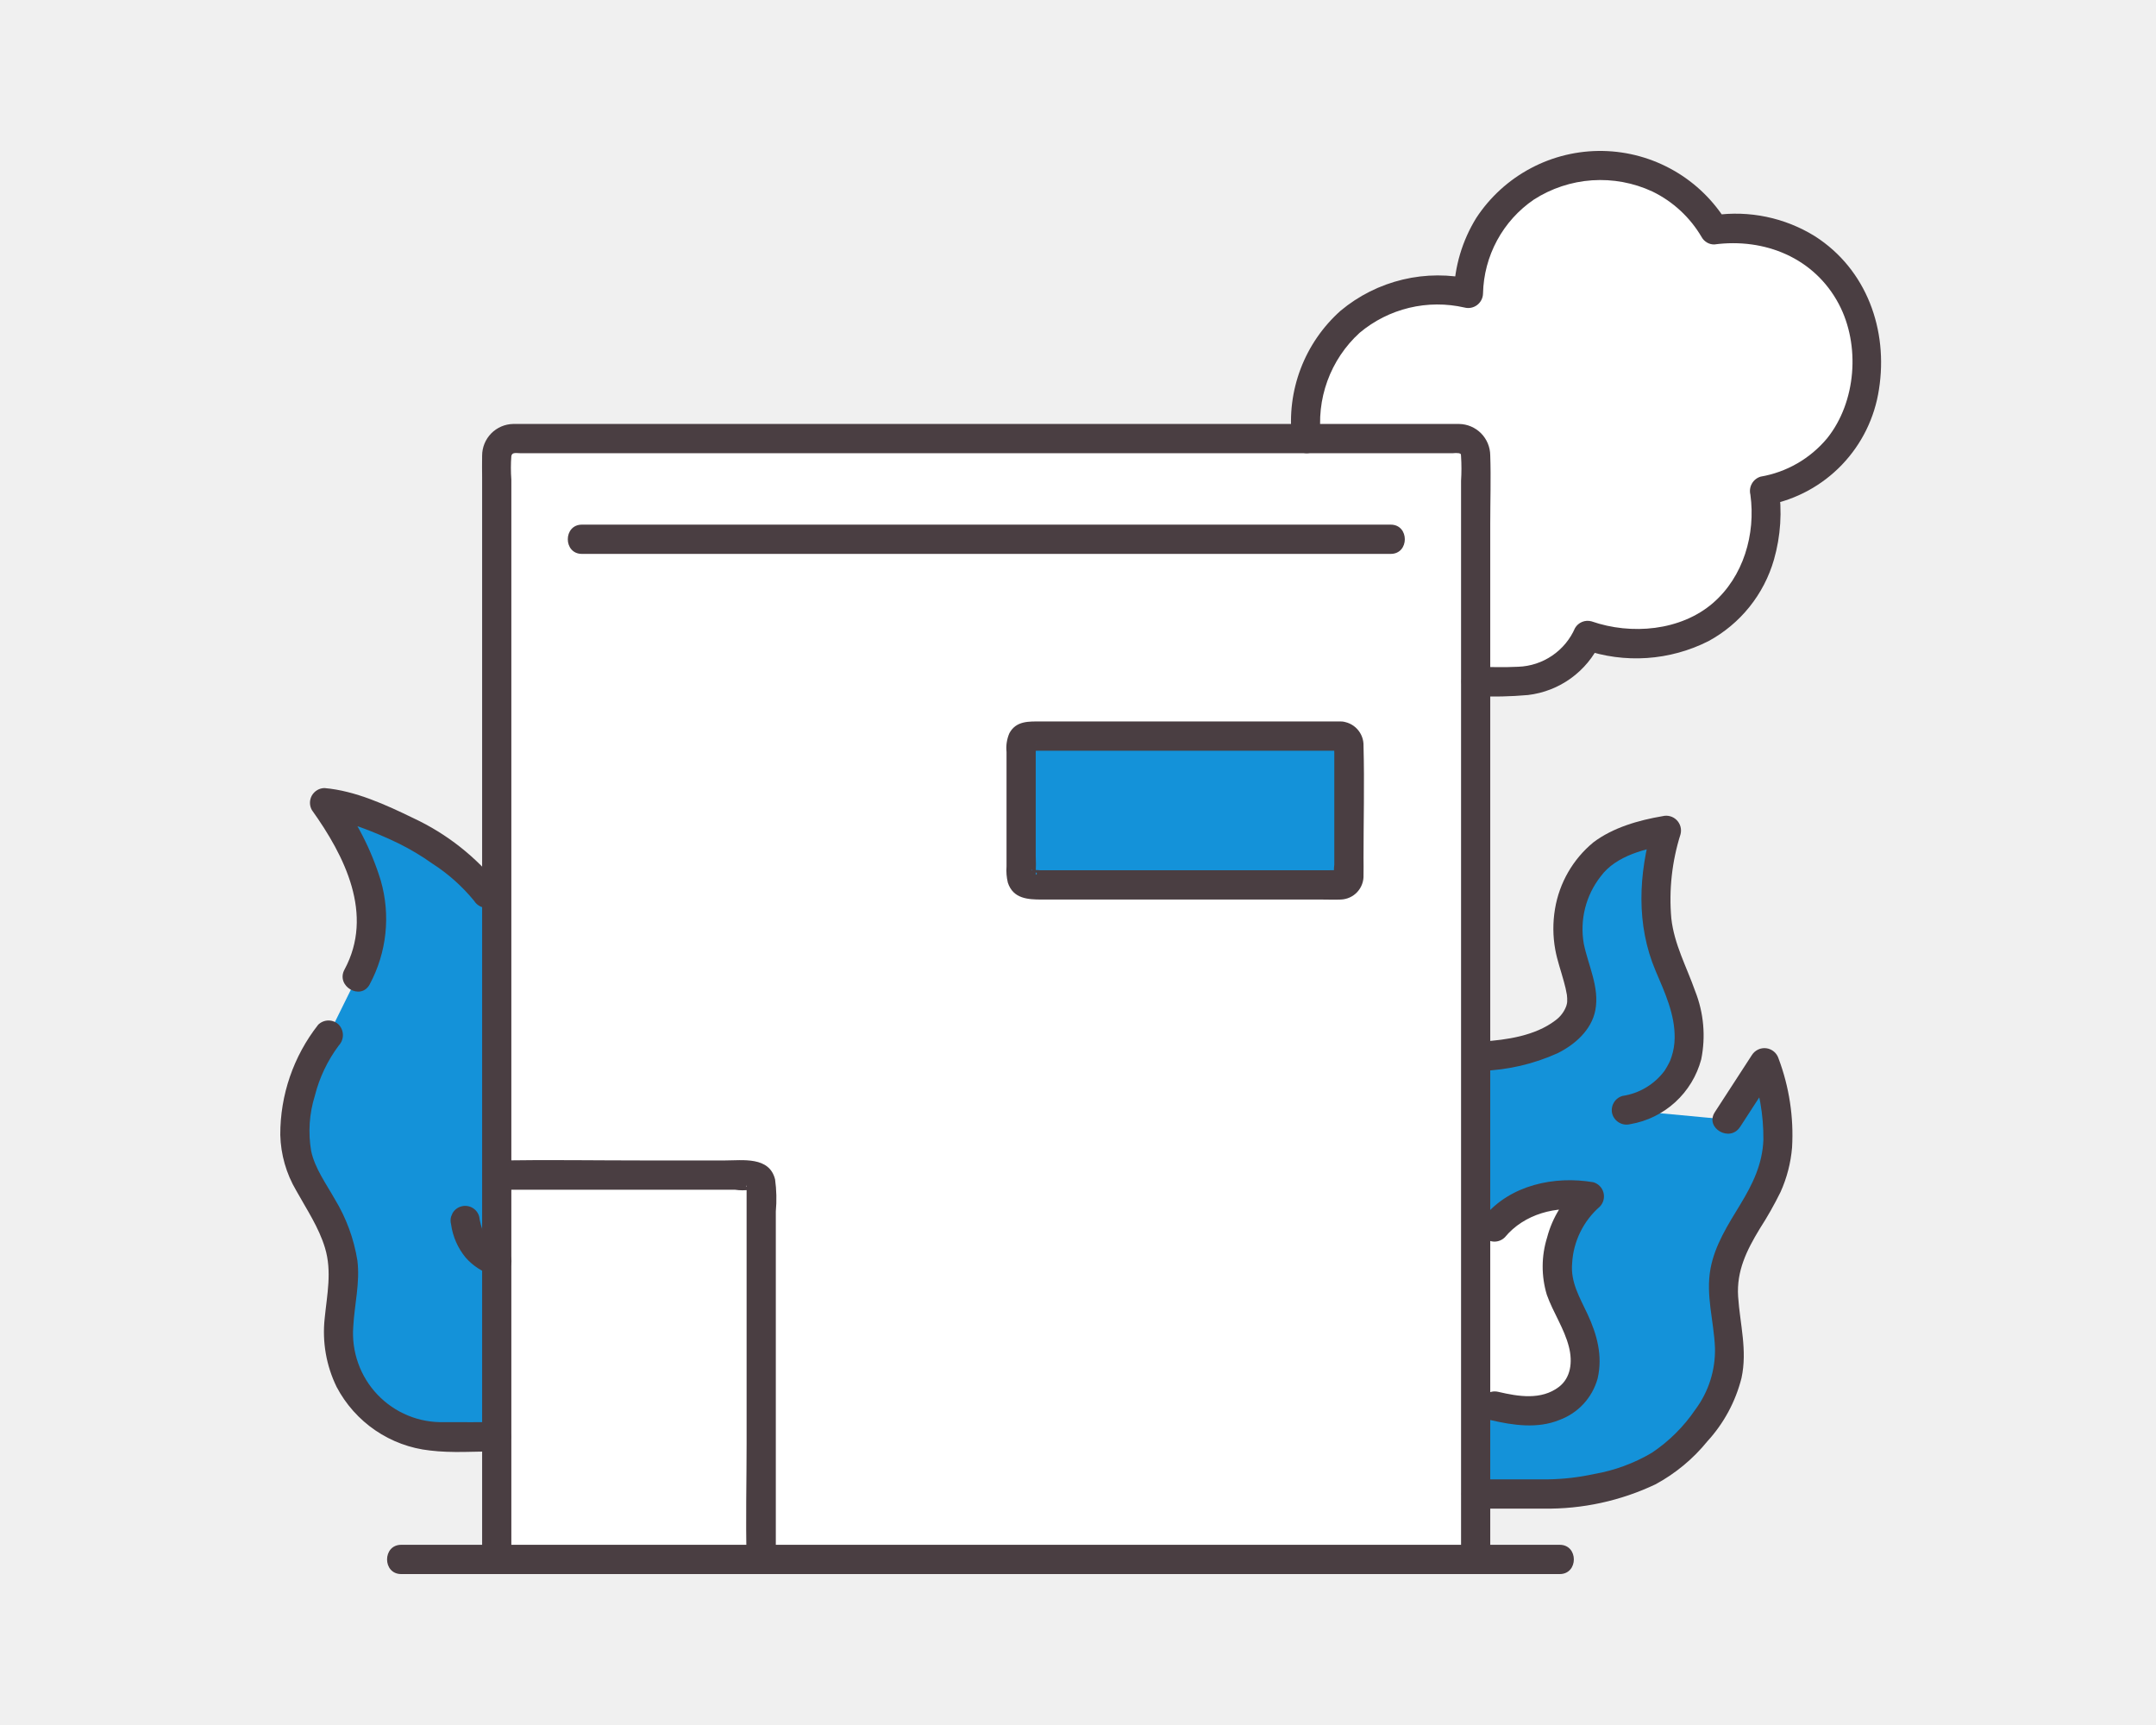
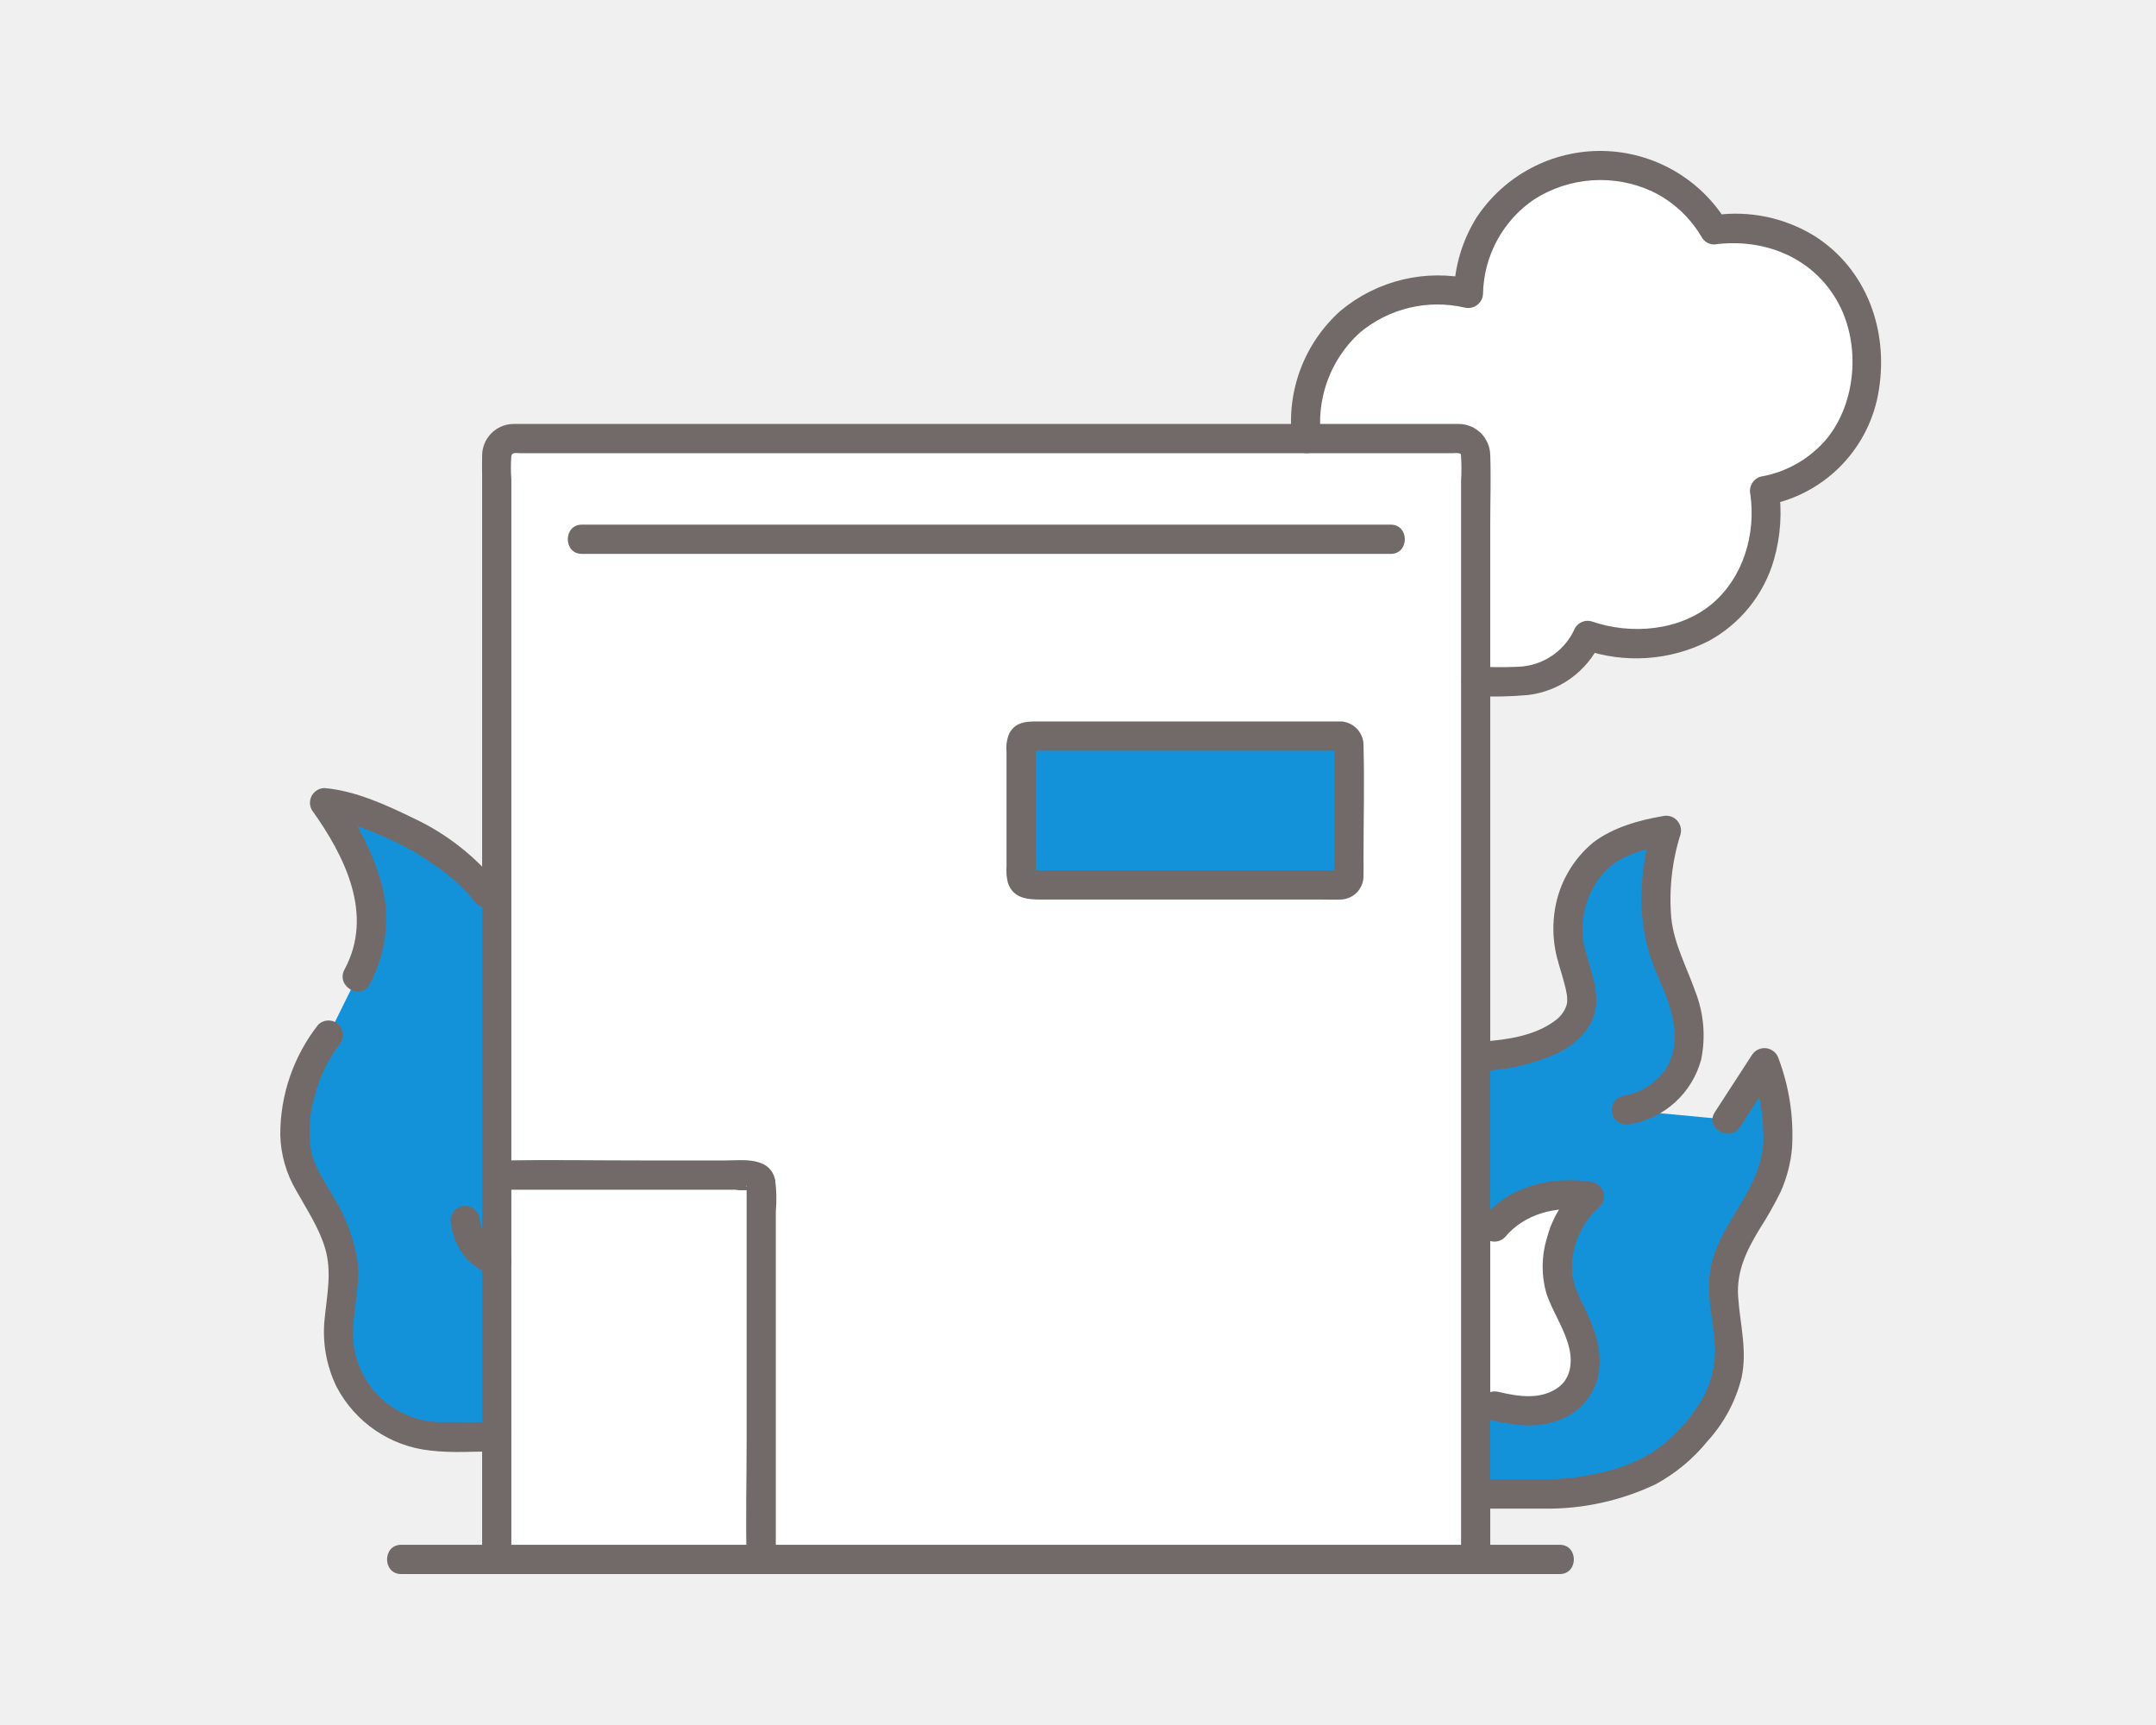
<svg xmlns="http://www.w3.org/2000/svg" width="100" height="80" viewBox="0 0 100 80" fill="none">
-   <mask id="mask0_1592_28930" style="mask-type:alpha" maskUnits="userSpaceOnUse" x="0" y="0" width="100" height="80">
+   <mask id="mask0_1621_25697" style="mask-type:alpha" maskUnits="userSpaceOnUse" x="0" y="0" width="100" height="80">
    <rect width="100" height="80" fill="#D9D9D9" />
  </mask>
-   <g mask="url(#mask0_1592_28930)">
+   <g mask="url(#mask0_1621_25697)">
    <path d="M60.897 17.495C60.671 18.154 60.557 18.847 60.558 19.544C60.516 21.149 61.092 22.708 62.165 23.899H60.231C59.726 23.889 59.225 23.981 58.757 24.169C58.288 24.357 57.862 24.638 57.504 24.994C57.147 25.351 56.864 25.776 56.673 26.244C56.483 26.712 56.388 27.214 56.395 27.719C56.395 30.023 57.996 31.61 60.231 31.61H70.154C71.82 31.61 73.065 30.784 73.639 29.474C74.353 29.726 75.106 29.853 75.863 29.85C79.526 29.85 81.919 27.322 81.919 23.707C81.917 23.39 81.891 23.075 81.841 22.762C84.758 22.207 86.59 19.86 86.59 16.682C86.602 15.875 86.452 15.074 86.148 14.327C85.844 13.579 85.393 12.901 84.822 12.332C84.25 11.764 83.571 11.316 82.823 11.016C82.075 10.716 81.275 10.57 80.47 10.587C80.15 10.589 79.831 10.614 79.515 10.663C78.833 9.527 77.802 8.642 76.577 8.14C75.352 7.638 73.998 7.546 72.716 7.878C71.435 8.209 70.294 8.946 69.465 9.979C68.635 11.013 68.161 12.287 68.112 13.612C67.642 13.506 67.161 13.453 66.679 13.452C65.412 13.424 64.169 13.801 63.13 14.528C62.091 15.255 61.31 16.295 60.899 17.496" fill="white" />
    <path d="M23.043 22.623V72.318C42.23 72.318 60.658 72.318 68.447 72.318V21.101C68.447 20.899 68.367 20.706 68.225 20.563C68.083 20.421 67.89 20.341 67.689 20.341H23.801C23.6 20.341 23.407 20.421 23.265 20.563C23.123 20.706 23.043 20.899 23.043 21.101V22.623Z" fill="white" />
    <path d="M73.489 55.443C71.598 55.183 70.054 55.991 69.321 56.904L68.449 58.526V64.968C70.155 65.474 71.498 65.663 72.49 65.014C73.168 64.571 73.476 64.133 73.526 63.194C73.613 61.536 72.15 60.252 72.228 58.85C72.301 57.519 72.657 56.388 73.727 55.481C73.647 55.467 73.568 55.454 73.489 55.443Z" fill="white" />
    <path d="M23.043 55.387V72.318H35.31C35.309 67.555 35.309 59.788 35.309 54.873C35.309 54.824 35.299 54.775 35.28 54.729C35.261 54.683 35.233 54.641 35.198 54.606C35.163 54.571 35.121 54.544 35.075 54.525C35.029 54.506 34.98 54.496 34.931 54.497H23.043V55.387Z" fill="white" />
    <path d="M15.235 48.004C13.942 49.618 13.17 52.624 14.068 54.388C14.774 55.774 15.677 56.914 15.901 58.454C16.078 59.685 15.626 60.929 15.711 62.17C15.736 62.517 15.797 62.861 15.894 63.195C16.199 64.198 16.822 65.076 17.667 65.695C18.512 66.315 19.535 66.643 20.582 66.631C20.582 66.631 21.748 66.631 23.044 66.629V43.054C23.39 41.675 21.433 40.108 19.677 38.984C18.904 38.489 16.277 37.319 15.055 37.227C16.512 39.257 18.227 42.316 16.565 45.309L15.235 48.004Z" fill="#1492D9" />
    <path d="M81.947 55.054C82.811 53.272 82.486 51.145 81.84 49.273L80.12 51.92L75.432 51.481C77.513 51.102 78.165 49.543 78.3 48.713C78.515 47.391 78.014 46.143 77.431 44.816C76.541 42.792 76.663 40.641 77.293 38.505C76.063 38.705 74.544 39.225 73.942 39.939C72.978 41.081 72.54 42.366 72.782 43.827C72.898 44.528 73.403 45.75 73.366 46.457C73.283 48.017 71.099 48.894 68.448 49V58.526L69.319 56.904C70.053 55.991 71.596 55.183 73.487 55.443C73.566 55.454 73.645 55.467 73.725 55.481C72.655 56.388 72.299 57.519 72.225 58.85C72.148 60.253 73.611 61.537 73.524 63.194C73.475 64.133 73.166 64.572 72.489 65.014C71.496 65.663 70.153 65.474 68.447 64.969V69.282L72.342 69.284C74.676 69.021 76.492 68.544 77.798 67.31C79.06 66.12 80.138 64.745 80.223 62.948C80.282 61.706 79.804 60.471 79.956 59.237C80.146 57.693 81.27 56.454 81.947 55.054Z" fill="#1492D9" />
-     <path d="M62.185 34.138H47.737C47.687 34.138 47.638 34.147 47.592 34.166C47.546 34.185 47.505 34.213 47.47 34.249C47.435 34.284 47.407 34.325 47.388 34.371C47.369 34.417 47.359 34.467 47.359 34.516V40.679C47.359 40.774 47.398 40.866 47.465 40.934C47.533 41.002 47.624 41.04 47.72 41.04H62.185C62.285 41.04 62.381 41 62.452 40.929C62.523 40.858 62.563 40.762 62.563 40.662V34.516C62.563 34.467 62.553 34.417 62.534 34.371C62.515 34.326 62.487 34.284 62.452 34.249C62.417 34.214 62.376 34.186 62.33 34.166C62.284 34.148 62.235 34.138 62.185 34.138Z" fill="#1492D9" />
-     <path d="M61.278 20.339C61.157 19.438 61.257 18.52 61.568 17.666C61.879 16.811 62.392 16.045 63.064 15.433C63.73 14.875 64.515 14.479 65.359 14.276C66.203 14.073 67.083 14.069 67.929 14.263C68.029 14.289 68.134 14.292 68.236 14.271C68.337 14.25 68.433 14.207 68.515 14.144C68.598 14.081 68.665 14 68.712 13.907C68.759 13.815 68.784 13.713 68.786 13.609C68.805 12.747 69.029 11.903 69.439 11.146C69.849 10.389 70.433 9.741 71.144 9.256C71.954 8.735 72.883 8.428 73.843 8.362C74.803 8.297 75.765 8.475 76.638 8.88C77.595 9.343 78.393 10.082 78.929 11.001C78.988 11.105 79.073 11.19 79.176 11.249C79.279 11.309 79.396 11.339 79.514 11.337C81.852 11.026 84.157 11.959 85.289 14.102C86.293 16.004 86.101 18.637 84.747 20.326C83.962 21.268 82.868 21.899 81.66 22.105C81.489 22.157 81.345 22.272 81.257 22.428C81.169 22.583 81.144 22.767 81.187 22.94C81.441 24.782 80.858 26.748 79.454 27.964C77.958 29.259 75.662 29.458 73.818 28.816C73.674 28.776 73.521 28.785 73.383 28.841C73.244 28.898 73.128 28.998 73.053 29.127C72.828 29.645 72.461 30.088 71.995 30.405C71.529 30.723 70.983 30.902 70.42 30.922C69.764 30.957 69.101 30.929 68.444 30.929C67.572 30.929 67.571 32.286 68.444 32.286C69.253 32.322 70.064 32.304 70.871 32.233C71.589 32.148 72.274 31.882 72.861 31.458C73.447 31.035 73.916 30.468 74.222 29.812L73.458 30.123C74.399 30.45 75.396 30.583 76.389 30.516C77.383 30.449 78.353 30.183 79.242 29.734C79.974 29.337 80.619 28.799 81.141 28.15C81.662 27.502 82.05 26.755 82.28 25.955C82.594 24.858 82.667 23.707 82.495 22.58L82.022 23.415C83.324 23.162 84.516 22.512 85.434 21.553C86.353 20.594 86.952 19.374 87.15 18.06C87.586 15.304 86.58 12.492 84.181 10.956C82.788 10.093 81.137 9.748 79.516 9.98L80.101 10.317C79.499 9.322 78.655 8.496 77.648 7.917C76.641 7.337 75.505 7.022 74.344 7.001C73.183 6.98 72.035 7.254 71.009 7.798C69.982 8.341 69.109 9.136 68.472 10.108C67.821 11.162 67.463 12.37 67.433 13.609L68.29 12.954C67.228 12.709 66.124 12.712 65.064 12.965C64.003 13.218 63.016 13.713 62.178 14.412C61.355 15.146 60.72 16.068 60.328 17.099C59.936 18.131 59.797 19.243 59.925 20.339C59.93 20.518 60.003 20.688 60.129 20.814C60.255 20.94 60.424 21.013 60.602 21.018C60.782 21.017 60.953 20.945 61.08 20.818C61.207 20.691 61.279 20.519 61.28 20.339H61.278Z" fill="#4A3E42" />
-     <path d="M68.748 49.663C69.951 49.62 71.134 49.344 72.233 48.85C73.04 48.454 73.82 47.772 73.996 46.847C74.197 45.789 73.664 44.775 73.458 43.76C73.364 43.215 73.385 42.656 73.52 42.12C73.655 41.584 73.901 41.082 74.242 40.647C74.958 39.67 76.343 39.35 77.474 39.16L76.641 38.324C76 40.538 75.877 42.883 76.796 45.037C77.216 46.023 77.692 47.047 77.674 48.141C77.671 48.436 77.623 48.728 77.531 49.008C77.512 49.065 77.492 49.121 77.471 49.176C77.442 49.248 77.475 49.168 77.48 49.157C77.463 49.196 77.445 49.236 77.426 49.274C77.36 49.407 77.287 49.535 77.206 49.659C76.734 50.291 76.033 50.711 75.254 50.826C75.081 50.876 74.935 50.991 74.847 51.147C74.758 51.303 74.734 51.488 74.781 51.661C74.832 51.833 74.947 51.978 75.102 52.066C75.257 52.155 75.441 52.179 75.614 52.135C76.392 52.003 77.116 51.649 77.699 51.117C78.283 50.584 78.702 49.895 78.906 49.131C79.121 48.071 79.024 46.97 78.625 45.964C78.228 44.834 77.653 43.798 77.519 42.589C77.403 41.272 77.549 39.946 77.948 38.686C77.977 38.57 77.975 38.45 77.944 38.335C77.912 38.22 77.851 38.116 77.767 38.031C77.683 37.947 77.579 37.886 77.465 37.855C77.35 37.823 77.229 37.822 77.114 37.851C76.006 38.038 74.811 38.38 73.902 39.067C72.957 39.847 72.325 40.944 72.124 42.154C72.019 42.78 72.023 43.42 72.137 44.044C72.228 44.545 72.403 45.028 72.535 45.519C72.594 45.722 72.641 45.929 72.676 46.137C72.69 46.243 72.694 46.35 72.689 46.457C72.689 46.474 72.672 46.589 72.689 46.485C72.68 46.541 72.663 46.598 72.649 46.653C72.549 46.925 72.37 47.16 72.135 47.328C71.2 48.039 69.884 48.227 68.748 48.304C68.569 48.308 68.399 48.381 68.273 48.507C68.147 48.634 68.074 48.804 68.07 48.983C68.072 49.162 68.144 49.334 68.27 49.461C68.397 49.588 68.569 49.66 68.748 49.662L68.748 49.663Z" fill="#4A3E42" />
-     <path d="M17.147 45.651C17.94 44.176 18.124 42.448 17.661 40.838C17.224 39.411 16.539 38.072 15.637 36.885L15.052 37.906C15.064 37.906 15.258 37.932 15.125 37.912C15.195 37.923 15.267 37.937 15.335 37.951C15.476 37.98 15.617 38.016 15.756 38.054C16.072 38.141 16.382 38.244 16.69 38.355C17.303 38.577 17.905 38.831 18.492 39.117C19.036 39.386 19.557 39.698 20.052 40.05C20.785 40.521 21.439 41.104 21.991 41.778C22.085 41.929 22.234 42.038 22.406 42.084C22.578 42.129 22.761 42.106 22.918 42.021C23.072 41.929 23.184 41.78 23.229 41.607C23.275 41.433 23.25 41.248 23.161 41.092C22.094 39.748 20.73 38.67 19.176 37.944C17.902 37.325 16.479 36.672 15.052 36.548C14.933 36.549 14.817 36.581 14.714 36.642C14.612 36.702 14.527 36.788 14.467 36.891C14.408 36.994 14.377 37.111 14.377 37.231C14.377 37.35 14.408 37.467 14.467 37.57C15.991 39.702 17.358 42.411 15.978 44.966C15.563 45.735 16.732 46.421 17.148 45.651L17.147 45.651Z" fill="#4A3E42" />
-     <path d="M20.922 56.784C21.001 57.352 21.237 57.887 21.602 58.328C21.942 58.711 22.378 58.993 22.866 59.144C23.039 59.192 23.224 59.169 23.38 59.08C23.537 58.991 23.651 58.844 23.699 58.67C23.747 58.496 23.724 58.311 23.635 58.154C23.546 57.998 23.399 57.883 23.226 57.835C23.168 57.815 23.111 57.793 23.054 57.77L23.216 57.838C23.043 57.766 22.881 57.672 22.731 57.559L22.868 57.665C22.738 57.563 22.62 57.446 22.518 57.315L22.623 57.452C22.516 57.31 22.426 57.155 22.356 56.991L22.424 57.154C22.328 56.919 22.262 56.674 22.228 56.423C22.181 56.252 22.07 56.107 21.918 56.017C21.841 55.972 21.756 55.943 21.668 55.931C21.58 55.919 21.49 55.924 21.404 55.947C21.318 55.969 21.237 56.008 21.166 56.062C21.095 56.116 21.036 56.184 20.991 56.261L20.923 56.423C20.89 56.541 20.89 56.665 20.923 56.784H20.922Z" fill="#4A3E42" />
-     <path d="M62.189 33.459H48.286C47.731 33.459 47.133 33.418 46.816 34.006C46.699 34.279 46.654 34.576 46.685 34.871V40.18C46.666 40.433 46.686 40.687 46.746 40.934C46.992 41.685 47.682 41.718 48.322 41.718H61.313C61.603 41.718 61.898 41.731 62.188 41.718C62.332 41.713 62.474 41.68 62.605 41.62C62.737 41.56 62.855 41.475 62.953 41.369C63.051 41.263 63.127 41.138 63.177 41.002C63.227 40.867 63.249 40.722 63.243 40.578C63.251 40.316 63.243 40.053 63.243 39.791C63.243 38.062 63.29 36.327 63.243 34.598C63.253 34.307 63.148 34.024 62.95 33.811C62.753 33.597 62.479 33.471 62.189 33.459C62.009 33.46 61.837 33.531 61.711 33.658C61.584 33.786 61.512 33.958 61.511 34.137C61.515 34.316 61.588 34.486 61.714 34.613C61.84 34.739 62.01 34.812 62.188 34.816C61.718 34.762 61.918 34.335 61.888 34.618C61.883 34.725 61.883 34.832 61.888 34.939V40.097C61.864 40.281 61.864 40.468 61.888 40.652C61.934 40.789 62.322 40.405 62.171 40.361C62.131 40.357 62.091 40.357 62.051 40.361C61.885 40.349 61.713 40.361 61.547 40.361H48.242C48.12 40.345 47.996 40.345 47.875 40.361C47.79 40.388 47.873 40.292 47.903 40.392C47.904 40.397 48.213 40.492 48.039 40.571C48.039 40.571 48.039 40.556 48.039 40.555C48.05 40.543 48.037 40.484 48.039 40.469C48.052 40.21 48.052 39.95 48.039 39.691V34.663C48.046 34.615 48.046 34.567 48.039 34.52C48.107 34.716 47.59 34.77 47.768 34.816C47.886 34.829 48.005 34.829 48.123 34.816H62.188C63.06 34.816 63.062 33.459 62.189 33.459Z" fill="#4A3E42" />
-     <path d="M23.717 72.317V22.24C23.69 21.878 23.69 21.514 23.717 21.152C23.749 20.957 23.962 21.019 24.149 21.019H67.376C67.476 21.006 67.577 21.006 67.676 21.019C67.787 21.054 67.755 21.08 67.767 21.168C67.791 21.544 67.791 21.922 67.767 22.297V72.317C67.767 73.19 69.121 73.191 69.121 72.317V24.301C69.121 23.242 69.158 22.177 69.121 21.119C69.118 20.736 68.965 20.369 68.696 20.096C68.426 19.824 68.061 19.668 67.678 19.662C67.578 19.658 67.477 19.662 67.376 19.662H24.07C23.98 19.662 23.891 19.658 23.802 19.662C23.418 19.669 23.052 19.827 22.783 20.101C22.514 20.376 22.363 20.745 22.362 21.13C22.352 21.465 22.362 21.803 22.362 22.139V72.317C22.362 73.19 23.717 73.191 23.717 72.317H23.717Z" fill="#4A3E42" />
-     <path d="M26.99 25.688H64.505C65.376 25.688 65.378 24.331 64.505 24.331H26.99C26.119 24.331 26.117 25.688 26.99 25.688Z" fill="#4A3E42" />
-     <path d="M23.041 55.175H34.083C34.319 55.212 34.559 55.212 34.794 55.175C34.898 55.13 34.523 55.056 34.629 54.983C34.623 55.029 34.623 55.076 34.629 55.121V66.955C34.629 68.713 34.582 70.479 34.629 72.236C34.629 72.264 34.629 72.293 34.629 72.321C34.629 73.195 35.984 73.196 35.984 72.321V56.182C36.029 55.687 36.018 55.189 35.95 54.697C35.686 53.621 34.444 53.818 33.613 53.818H29.883C27.647 53.818 25.407 53.782 23.17 53.818C23.127 53.818 23.084 53.818 23.041 53.818C22.169 53.818 22.168 55.175 23.041 55.175Z" fill="#4A3E42" />
-     <path d="M72.344 71.643H18.608C17.736 71.643 17.734 73 18.608 73H72.344C73.216 73 73.218 71.643 72.344 71.643Z" fill="#4A3E42" />
-     <path d="M80.709 52.264C81.28 51.38 81.853 50.498 82.427 49.617L81.189 49.455C81.596 50.543 81.8 51.697 81.79 52.859C81.747 53.99 81.294 54.914 80.717 55.862C80.153 56.79 79.537 57.747 79.337 58.834C79.109 60.08 79.493 61.263 79.544 62.501C79.571 63.535 79.249 64.547 78.631 65.375C78.094 66.165 77.411 66.844 76.618 67.374C75.79 67.864 74.881 68.198 73.934 68.361C73.228 68.515 72.509 68.598 71.786 68.608H68.449C67.578 68.608 67.576 69.965 68.449 69.965H71.593C73.39 69.993 75.17 69.606 76.794 68.834C77.717 68.333 78.533 67.656 79.195 66.839C79.957 66.008 80.499 65 80.775 63.907C81.053 62.618 80.704 61.414 80.618 60.132C80.539 58.941 81.017 57.982 81.618 56.99C81.972 56.441 82.295 55.872 82.584 55.285C82.879 54.632 83.06 53.932 83.12 53.217C83.202 51.814 82.989 50.409 82.494 49.093C82.455 48.968 82.381 48.856 82.281 48.771C82.18 48.686 82.057 48.632 81.927 48.615C81.796 48.598 81.664 48.618 81.545 48.675C81.426 48.731 81.326 48.82 81.256 48.931C80.68 49.812 80.108 50.694 79.538 51.578C79.062 52.313 80.235 52.995 80.708 52.263L80.709 52.264Z" fill="#4A3E42" />
-     <path d="M69.796 57.385C70.691 56.299 72.187 55.905 73.542 56.137L73.243 55.002C72.519 55.63 72.001 56.463 71.758 57.391C71.488 58.255 71.484 59.181 71.745 60.047C72.038 60.871 72.553 61.609 72.769 62.461C72.95 63.168 72.857 63.9 72.305 64.321C71.488 64.943 70.428 64.768 69.497 64.55C68.65 64.353 68.287 65.661 69.137 65.859C70.173 66.101 71.312 66.269 72.326 65.854C72.754 65.698 73.139 65.442 73.448 65.107C73.757 64.772 73.981 64.367 74.102 63.928C74.343 62.881 74.076 61.897 73.634 60.947C73.267 60.16 72.841 59.469 72.919 58.584C72.947 58.084 73.075 57.594 73.295 57.144C73.516 56.693 73.823 56.291 74.201 55.962C74.283 55.878 74.343 55.773 74.373 55.659C74.403 55.544 74.403 55.424 74.373 55.31C74.343 55.195 74.284 55.091 74.201 55.006C74.118 54.922 74.015 54.86 73.902 54.828C72.099 54.52 70.049 54.955 68.837 56.425C68.715 56.555 68.647 56.727 68.647 56.905C68.647 57.084 68.715 57.255 68.837 57.385C68.965 57.511 69.137 57.582 69.316 57.582C69.495 57.582 69.668 57.511 69.795 57.385H69.796Z" fill="#4A3E42" />
-     <path d="M14.757 47.525C13.614 48.981 12.994 50.781 13 52.634C13.023 53.543 13.277 54.431 13.739 55.214C14.219 56.08 14.788 56.92 15.075 57.876C15.404 58.969 15.168 60.036 15.059 61.143C14.94 62.233 15.132 63.335 15.613 64.321C16.038 65.129 16.655 65.821 17.408 66.335C18.162 66.849 19.03 67.17 19.937 67.269C20.956 67.395 22.019 67.311 23.043 67.311C23.915 67.311 23.916 65.954 23.043 65.954C22.231 65.954 21.419 65.96 20.606 65.954C20.03 65.971 19.457 65.867 18.924 65.648C18.391 65.429 17.91 65.1 17.512 64.683C17.114 64.266 16.808 63.769 16.614 63.225C16.42 62.682 16.342 62.104 16.385 61.528C16.439 60.498 16.706 59.489 16.576 58.454C16.414 57.447 16.058 56.481 15.528 55.611C15.125 54.893 14.608 54.192 14.433 53.384C14.286 52.528 14.344 51.648 14.603 50.819C14.816 49.974 15.194 49.181 15.715 48.484C15.837 48.354 15.905 48.182 15.905 48.004C15.905 47.825 15.837 47.654 15.715 47.524C15.588 47.398 15.416 47.327 15.236 47.327C15.057 47.327 14.885 47.398 14.757 47.524V47.525Z" fill="#4A3E42" />
+     <path d="M62.185 34.138H47.737C47.687 34.137 47.638 34.147 47.592 34.166C47.546 34.185 47.505 34.213 47.47 34.248C47.435 34.283 47.407 34.325 47.388 34.371C47.369 34.417 47.359 34.466 47.359 34.516V40.678C47.359 40.774 47.398 40.866 47.465 40.934C47.533 41.001 47.624 41.039 47.72 41.039H62.185C62.285 41.039 62.381 41 62.452 40.929C62.523 40.858 62.563 40.762 62.563 40.662V34.516C62.563 34.466 62.553 34.417 62.534 34.371C62.515 34.325 62.487 34.284 62.452 34.248C62.417 34.213 62.376 34.185 62.33 34.166C62.284 34.147 62.235 34.138 62.185 34.138Z" fill="#1492D9" />
+     <path d="M61.278 20.339C61.157 19.438 61.257 18.52 61.568 17.666C61.879 16.811 62.392 16.045 63.064 15.433C63.73 14.875 64.515 14.479 65.359 14.276C66.203 14.073 67.083 14.069 67.929 14.263C68.029 14.289 68.134 14.292 68.236 14.271C68.337 14.25 68.433 14.207 68.515 14.144C68.598 14.081 68.665 14 68.712 13.907C68.759 13.815 68.784 13.713 68.786 13.609C68.805 12.747 69.029 11.903 69.439 11.146C69.849 10.389 70.433 9.741 71.144 9.256C71.954 8.735 72.883 8.428 73.843 8.362C74.803 8.297 75.765 8.475 76.638 8.88C77.595 9.343 78.393 10.082 78.929 11.001C78.988 11.105 79.073 11.19 79.176 11.249C79.279 11.309 79.396 11.339 79.514 11.337C81.852 11.026 84.157 11.959 85.289 14.102C86.293 16.004 86.101 18.637 84.747 20.326C83.962 21.268 82.868 21.899 81.66 22.105C81.489 22.157 81.345 22.272 81.257 22.428C81.169 22.583 81.144 22.767 81.187 22.94C81.441 24.782 80.858 26.748 79.454 27.964C77.958 29.259 75.662 29.458 73.818 28.816C73.674 28.776 73.521 28.785 73.383 28.841C73.244 28.898 73.128 28.998 73.053 29.127C72.828 29.645 72.461 30.088 71.995 30.405C71.529 30.723 70.983 30.902 70.42 30.922C69.764 30.957 69.101 30.929 68.444 30.929C67.572 30.929 67.571 32.286 68.444 32.286C69.253 32.322 70.064 32.304 70.871 32.233C71.589 32.148 72.274 31.882 72.861 31.458C73.447 31.035 73.916 30.468 74.222 29.812L73.458 30.123C74.399 30.45 75.396 30.583 76.389 30.516C77.383 30.449 78.353 30.183 79.242 29.734C79.974 29.337 80.619 28.799 81.141 28.15C81.662 27.502 82.05 26.755 82.28 25.955C82.594 24.858 82.667 23.707 82.495 22.58L82.022 23.415C83.324 23.162 84.516 22.512 85.434 21.553C86.353 20.594 86.952 19.374 87.15 18.06C87.586 15.304 86.58 12.492 84.181 10.956C82.788 10.093 81.137 9.748 79.516 9.98L80.101 10.317C79.499 9.322 78.655 8.496 77.648 7.917C76.641 7.337 75.505 7.022 74.344 7.001C73.183 6.98 72.035 7.254 71.009 7.798C69.982 8.341 69.109 9.136 68.472 10.108C67.821 11.162 67.463 12.37 67.433 13.609L68.29 12.954C67.228 12.709 66.124 12.712 65.064 12.965C64.003 13.218 63.016 13.713 62.178 14.412C61.355 15.146 60.72 16.068 60.328 17.099C59.936 18.131 59.797 19.243 59.925 20.339C59.93 20.518 60.003 20.688 60.129 20.814C60.255 20.94 60.424 21.013 60.602 21.018C60.782 21.017 60.953 20.945 61.08 20.818C61.207 20.691 61.279 20.519 61.28 20.339H61.278Z" fill="#726A69" />
+     <path d="M68.748 49.663C69.951 49.62 71.134 49.344 72.233 48.85C73.04 48.454 73.82 47.772 73.996 46.847C74.197 45.789 73.664 44.775 73.458 43.76C73.364 43.215 73.385 42.656 73.52 42.12C73.655 41.584 73.901 41.082 74.242 40.647C74.958 39.67 76.343 39.35 77.474 39.16L76.641 38.324C76 40.538 75.877 42.883 76.796 45.037C77.216 46.023 77.692 47.047 77.674 48.141C77.671 48.436 77.623 48.728 77.531 49.008C77.512 49.065 77.492 49.121 77.471 49.176C77.442 49.248 77.475 49.168 77.48 49.157C77.463 49.196 77.445 49.236 77.426 49.274C77.36 49.407 77.287 49.535 77.206 49.659C76.734 50.291 76.033 50.711 75.254 50.826C75.081 50.876 74.935 50.991 74.847 51.147C74.758 51.303 74.734 51.488 74.781 51.661C74.832 51.833 74.947 51.978 75.102 52.066C75.257 52.155 75.441 52.179 75.614 52.135C76.392 52.003 77.116 51.649 77.699 51.117C78.283 50.584 78.702 49.895 78.906 49.131C79.121 48.071 79.024 46.97 78.625 45.964C78.228 44.834 77.653 43.798 77.519 42.589C77.403 41.272 77.549 39.946 77.948 38.686C77.977 38.57 77.975 38.45 77.944 38.335C77.912 38.22 77.851 38.116 77.767 38.031C77.683 37.947 77.579 37.886 77.465 37.855C77.35 37.823 77.229 37.822 77.114 37.851C76.006 38.038 74.811 38.38 73.902 39.067C72.957 39.847 72.325 40.944 72.124 42.154C72.019 42.78 72.023 43.42 72.137 44.044C72.228 44.545 72.403 45.028 72.535 45.519C72.594 45.722 72.641 45.929 72.676 46.137C72.69 46.243 72.694 46.35 72.689 46.457C72.689 46.474 72.672 46.589 72.689 46.485C72.68 46.541 72.663 46.598 72.649 46.653C72.549 46.925 72.37 47.16 72.135 47.328C71.2 48.039 69.884 48.227 68.748 48.304C68.569 48.308 68.399 48.381 68.273 48.507C68.147 48.634 68.074 48.804 68.07 48.983C68.072 49.162 68.144 49.334 68.27 49.461C68.397 49.588 68.569 49.66 68.748 49.662L68.748 49.663Z" fill="#726A69" />
+     <path d="M17.147 45.651C17.94 44.176 18.124 42.448 17.661 40.838C17.224 39.411 16.539 38.072 15.637 36.885L15.052 37.906C15.064 37.906 15.258 37.932 15.125 37.912C15.195 37.923 15.267 37.937 15.335 37.951C15.476 37.98 15.617 38.016 15.756 38.054C16.072 38.141 16.382 38.244 16.69 38.355C17.303 38.577 17.905 38.831 18.492 39.117C19.036 39.386 19.557 39.698 20.052 40.05C20.785 40.521 21.439 41.104 21.991 41.778C22.085 41.929 22.234 42.038 22.406 42.084C22.578 42.129 22.761 42.106 22.918 42.021C23.072 41.929 23.184 41.78 23.229 41.607C23.275 41.433 23.25 41.248 23.161 41.092C22.094 39.748 20.73 38.67 19.176 37.944C17.902 37.325 16.479 36.672 15.052 36.548C14.933 36.549 14.817 36.581 14.714 36.642C14.612 36.702 14.527 36.788 14.467 36.891C14.408 36.994 14.377 37.111 14.377 37.231C14.377 37.35 14.408 37.467 14.467 37.57C15.991 39.702 17.358 42.411 15.978 44.966C15.563 45.735 16.732 46.421 17.148 45.651L17.147 45.651Z" fill="#726A69" />
+     <path d="M20.922 56.783C21.001 57.352 21.237 57.886 21.602 58.328C21.942 58.71 22.378 58.992 22.866 59.144C23.039 59.192 23.224 59.169 23.38 59.08C23.537 58.991 23.651 58.843 23.699 58.67C23.747 58.496 23.724 58.311 23.635 58.154C23.546 57.998 23.399 57.883 23.226 57.835C23.168 57.815 23.111 57.793 23.054 57.77L23.216 57.838C23.043 57.766 22.881 57.672 22.731 57.559L22.868 57.665C22.738 57.563 22.62 57.445 22.518 57.314L22.623 57.452C22.516 57.31 22.426 57.155 22.356 56.991L22.424 57.154C22.328 56.919 22.262 56.673 22.228 56.422C22.181 56.252 22.07 56.106 21.918 56.017C21.841 55.972 21.756 55.943 21.668 55.93C21.58 55.918 21.49 55.924 21.404 55.946C21.318 55.969 21.237 56.008 21.166 56.062C21.095 56.116 21.036 56.183 20.991 56.26L20.923 56.422C20.89 56.541 20.89 56.665 20.923 56.783H20.922Z" fill="#726A69" />
+     <path d="M62.189 33.459H48.286C47.731 33.459 47.133 33.418 46.816 34.006C46.699 34.279 46.654 34.576 46.685 34.871V40.18C46.666 40.433 46.686 40.687 46.746 40.934C46.992 41.685 47.682 41.718 48.322 41.718H61.313C61.603 41.718 61.898 41.731 62.188 41.718C62.332 41.713 62.474 41.68 62.605 41.62C62.737 41.56 62.855 41.475 62.953 41.369C63.051 41.263 63.127 41.138 63.177 41.002C63.227 40.867 63.249 40.722 63.243 40.578C63.251 40.316 63.243 40.053 63.243 39.791C63.243 38.062 63.29 36.327 63.243 34.598C63.253 34.307 63.148 34.024 62.95 33.811C62.753 33.597 62.479 33.471 62.189 33.459C62.009 33.46 61.837 33.531 61.711 33.658C61.584 33.786 61.512 33.958 61.511 34.137C61.515 34.316 61.588 34.486 61.714 34.613C61.84 34.739 62.01 34.812 62.188 34.816C61.718 34.762 61.918 34.335 61.888 34.618C61.883 34.725 61.883 34.832 61.888 34.939V40.097C61.864 40.281 61.864 40.468 61.888 40.652C61.934 40.789 62.322 40.405 62.171 40.361C62.131 40.357 62.091 40.357 62.051 40.361C61.885 40.349 61.713 40.361 61.547 40.361H48.242C48.12 40.345 47.996 40.345 47.875 40.361C47.79 40.388 47.873 40.292 47.903 40.392C47.904 40.397 48.213 40.492 48.039 40.571C48.039 40.571 48.039 40.556 48.039 40.555C48.05 40.543 48.037 40.484 48.039 40.469C48.052 40.21 48.052 39.95 48.039 39.691V34.663C48.046 34.615 48.046 34.567 48.039 34.52C48.107 34.716 47.59 34.77 47.768 34.816C47.886 34.829 48.005 34.829 48.123 34.816H62.188C63.06 34.816 63.062 33.459 62.189 33.459Z" fill="#726A69" />
+     <path d="M23.717 72.317V22.24C23.69 21.878 23.69 21.514 23.717 21.152C23.749 20.957 23.962 21.019 24.149 21.019H67.376C67.476 21.006 67.577 21.006 67.676 21.019C67.787 21.054 67.755 21.08 67.767 21.168C67.791 21.544 67.791 21.922 67.767 22.297V72.317C67.767 73.19 69.121 73.191 69.121 72.317V24.301C69.121 23.242 69.158 22.177 69.121 21.119C69.118 20.736 68.965 20.369 68.696 20.096C68.426 19.824 68.061 19.668 67.678 19.662C67.578 19.658 67.477 19.662 67.376 19.662H24.07C23.98 19.662 23.891 19.658 23.802 19.662C23.418 19.669 23.052 19.827 22.783 20.101C22.514 20.376 22.363 20.745 22.362 21.13C22.352 21.465 22.362 21.803 22.362 22.139V72.317C22.362 73.19 23.717 73.191 23.717 72.317H23.717Z" fill="#726A69" />
+     <path d="M26.99 25.688H64.505C65.376 25.688 65.378 24.331 64.505 24.331H26.99C26.119 24.331 26.117 25.688 26.99 25.688Z" fill="#726A69" />
+     <path d="M23.041 55.175H34.083C34.319 55.212 34.559 55.212 34.794 55.175C34.898 55.131 34.523 55.056 34.629 54.984C34.623 55.029 34.623 55.076 34.629 55.122V66.956C34.629 68.714 34.582 70.479 34.629 72.237C34.629 72.265 34.629 72.293 34.629 72.321C34.629 73.195 35.984 73.196 35.984 72.321V56.182C36.029 55.688 36.018 55.19 35.95 54.698C35.686 53.622 34.444 53.818 33.613 53.818H29.883C27.647 53.818 25.407 53.782 23.17 53.818C23.127 53.818 23.084 53.818 23.041 53.818C22.169 53.818 22.168 55.175 23.041 55.175Z" fill="#726A69" />
+     <path d="M72.344 71.642H18.608C17.736 71.642 17.734 73 18.608 73H72.344C73.216 73 73.218 71.642 72.344 71.642Z" fill="#726A69" />
+     <path d="M80.709 52.263C81.28 51.38 81.853 50.498 82.427 49.617L81.189 49.454C81.596 50.543 81.8 51.697 81.79 52.859C81.747 53.99 81.294 54.914 80.717 55.862C80.153 56.79 79.537 57.747 79.337 58.834C79.109 60.08 79.493 61.262 79.544 62.501C79.571 63.534 79.249 64.547 78.631 65.375C78.094 66.165 77.411 66.843 76.618 67.374C75.79 67.864 74.881 68.198 73.934 68.361C73.228 68.515 72.509 68.598 71.786 68.608H68.449C67.578 68.608 67.576 69.965 68.449 69.965H71.593C73.39 69.993 75.17 69.606 76.794 68.834C77.717 68.333 78.533 67.655 79.195 66.839C79.957 66.008 80.499 65 80.775 63.906C81.053 62.617 80.704 61.414 80.618 60.131C80.539 58.94 81.017 57.982 81.618 56.989C81.972 56.441 82.295 55.871 82.584 55.285C82.879 54.631 83.06 53.932 83.12 53.217C83.202 51.814 82.989 50.409 82.494 49.093C82.455 48.968 82.381 48.855 82.281 48.771C82.18 48.686 82.057 48.632 81.927 48.614C81.796 48.597 81.664 48.618 81.545 48.674C81.426 48.73 81.326 48.82 81.256 48.931C80.68 49.812 80.108 50.694 79.538 51.578C79.062 52.313 80.235 52.994 80.708 52.263L80.709 52.263Z" fill="#726A69" />
+     <path d="M69.796 57.385C70.691 56.299 72.187 55.905 73.542 56.137L73.243 55.002C72.519 55.63 72.001 56.463 71.758 57.391C71.488 58.255 71.484 59.18 71.745 60.047C72.038 60.871 72.553 61.609 72.769 62.46C72.95 63.167 72.857 63.9 72.305 64.321C71.488 64.943 70.428 64.768 69.497 64.55C68.65 64.352 68.287 65.66 69.137 65.859C70.173 66.101 71.312 66.269 72.326 65.853C72.754 65.698 73.139 65.442 73.448 65.106C73.757 64.771 73.981 64.367 74.102 63.927C74.343 62.881 74.076 61.897 73.634 60.947C73.267 60.16 72.841 59.469 72.919 58.584C72.947 58.083 73.075 57.593 73.295 57.143C73.516 56.693 73.823 56.291 74.201 55.962C74.283 55.877 74.343 55.773 74.373 55.659C74.403 55.544 74.403 55.424 74.373 55.309C74.343 55.195 74.284 55.091 74.201 55.006C74.118 54.922 74.015 54.86 73.902 54.828C72.099 54.519 70.049 54.954 68.837 56.425C68.715 56.555 68.647 56.727 68.647 56.905C68.647 57.084 68.715 57.255 68.837 57.385C68.965 57.511 69.137 57.582 69.316 57.582C69.495 57.582 69.668 57.511 69.795 57.385H69.796Z" fill="#726A69" />
+     <path d="M14.757 47.525C13.614 48.981 12.994 50.782 13 52.634C13.023 53.544 13.277 54.432 13.739 55.214C14.219 56.08 14.788 56.92 15.075 57.876C15.404 58.969 15.168 60.036 15.059 61.143C14.94 62.233 15.132 63.336 15.613 64.321C16.038 65.129 16.655 65.821 17.408 66.335C18.162 66.849 19.03 67.17 19.937 67.269C20.956 67.395 22.019 67.311 23.043 67.311C23.915 67.311 23.916 65.954 23.043 65.954C22.231 65.954 21.419 65.96 20.606 65.954C20.03 65.971 19.457 65.867 18.924 65.648C18.391 65.429 17.91 65.1 17.512 64.683C17.114 64.266 16.808 63.769 16.614 63.226C16.42 62.682 16.342 62.104 16.385 61.528C16.439 60.498 16.706 59.489 16.576 58.454C16.414 57.447 16.058 56.482 15.528 55.611C15.125 54.893 14.608 54.192 14.433 53.385C14.286 52.528 14.344 51.649 14.603 50.819C14.816 49.975 15.194 49.181 15.715 48.484C15.837 48.354 15.905 48.182 15.905 48.004C15.905 47.826 15.837 47.654 15.715 47.524C15.588 47.398 15.416 47.327 15.236 47.327C15.057 47.327 14.885 47.398 14.757 47.524V47.525Z" fill="#726A69" />
  </g>
</svg>
